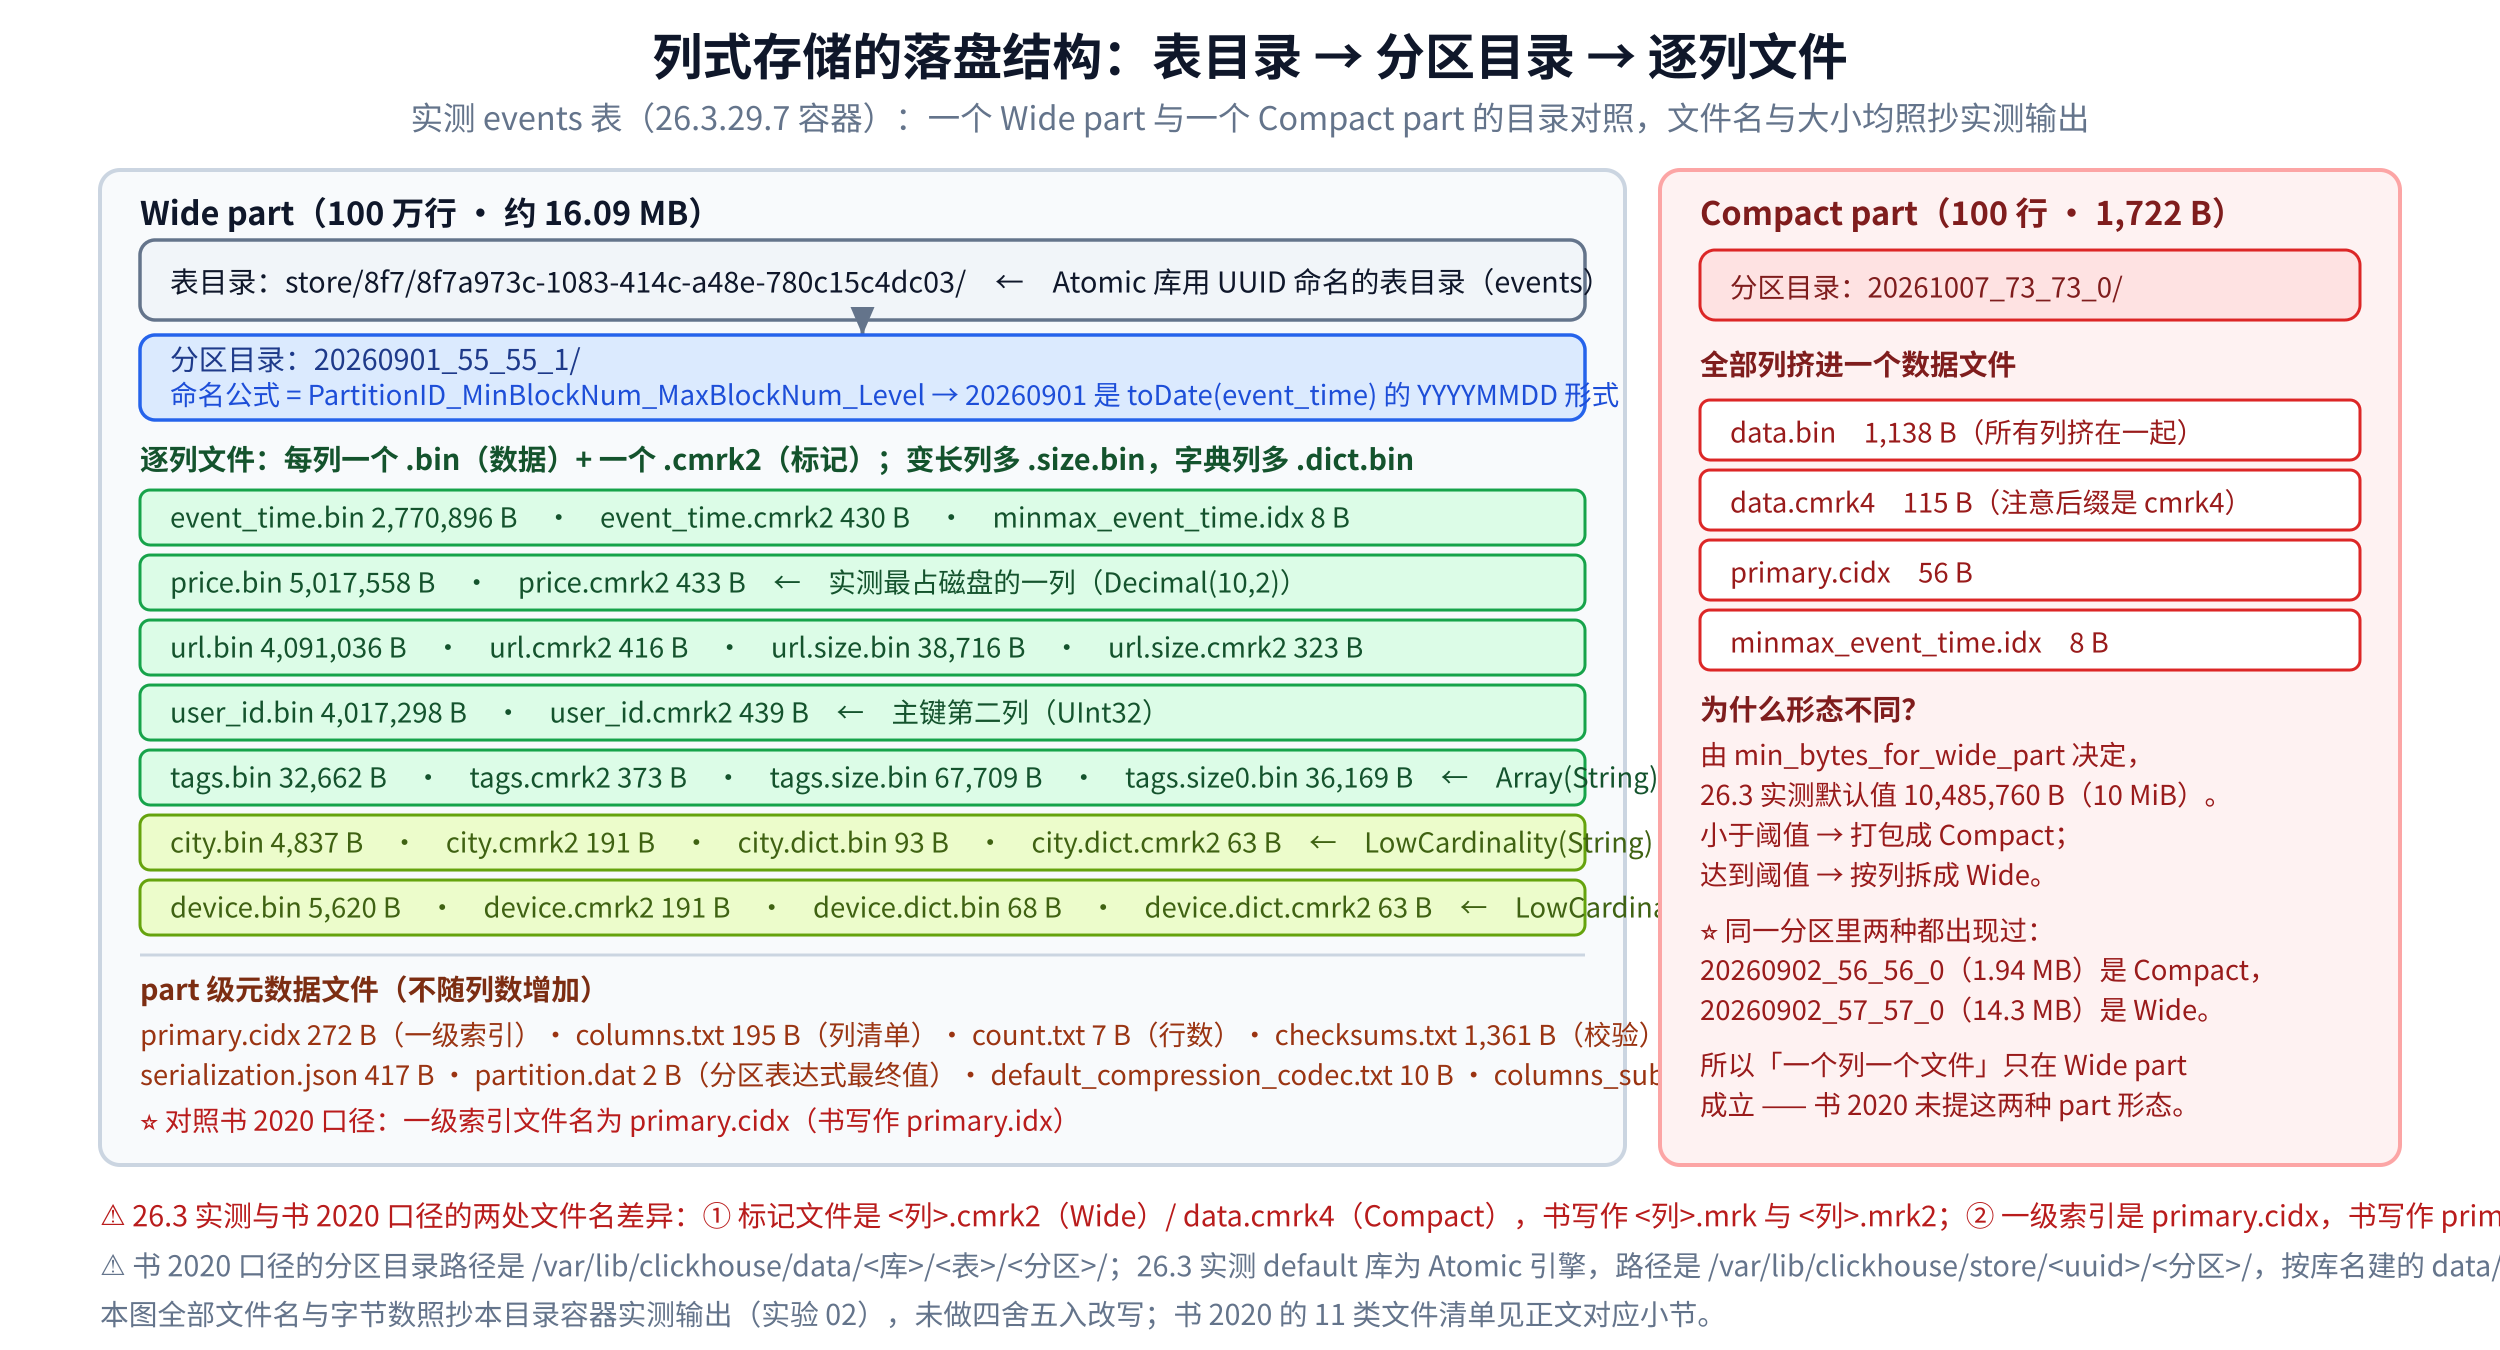
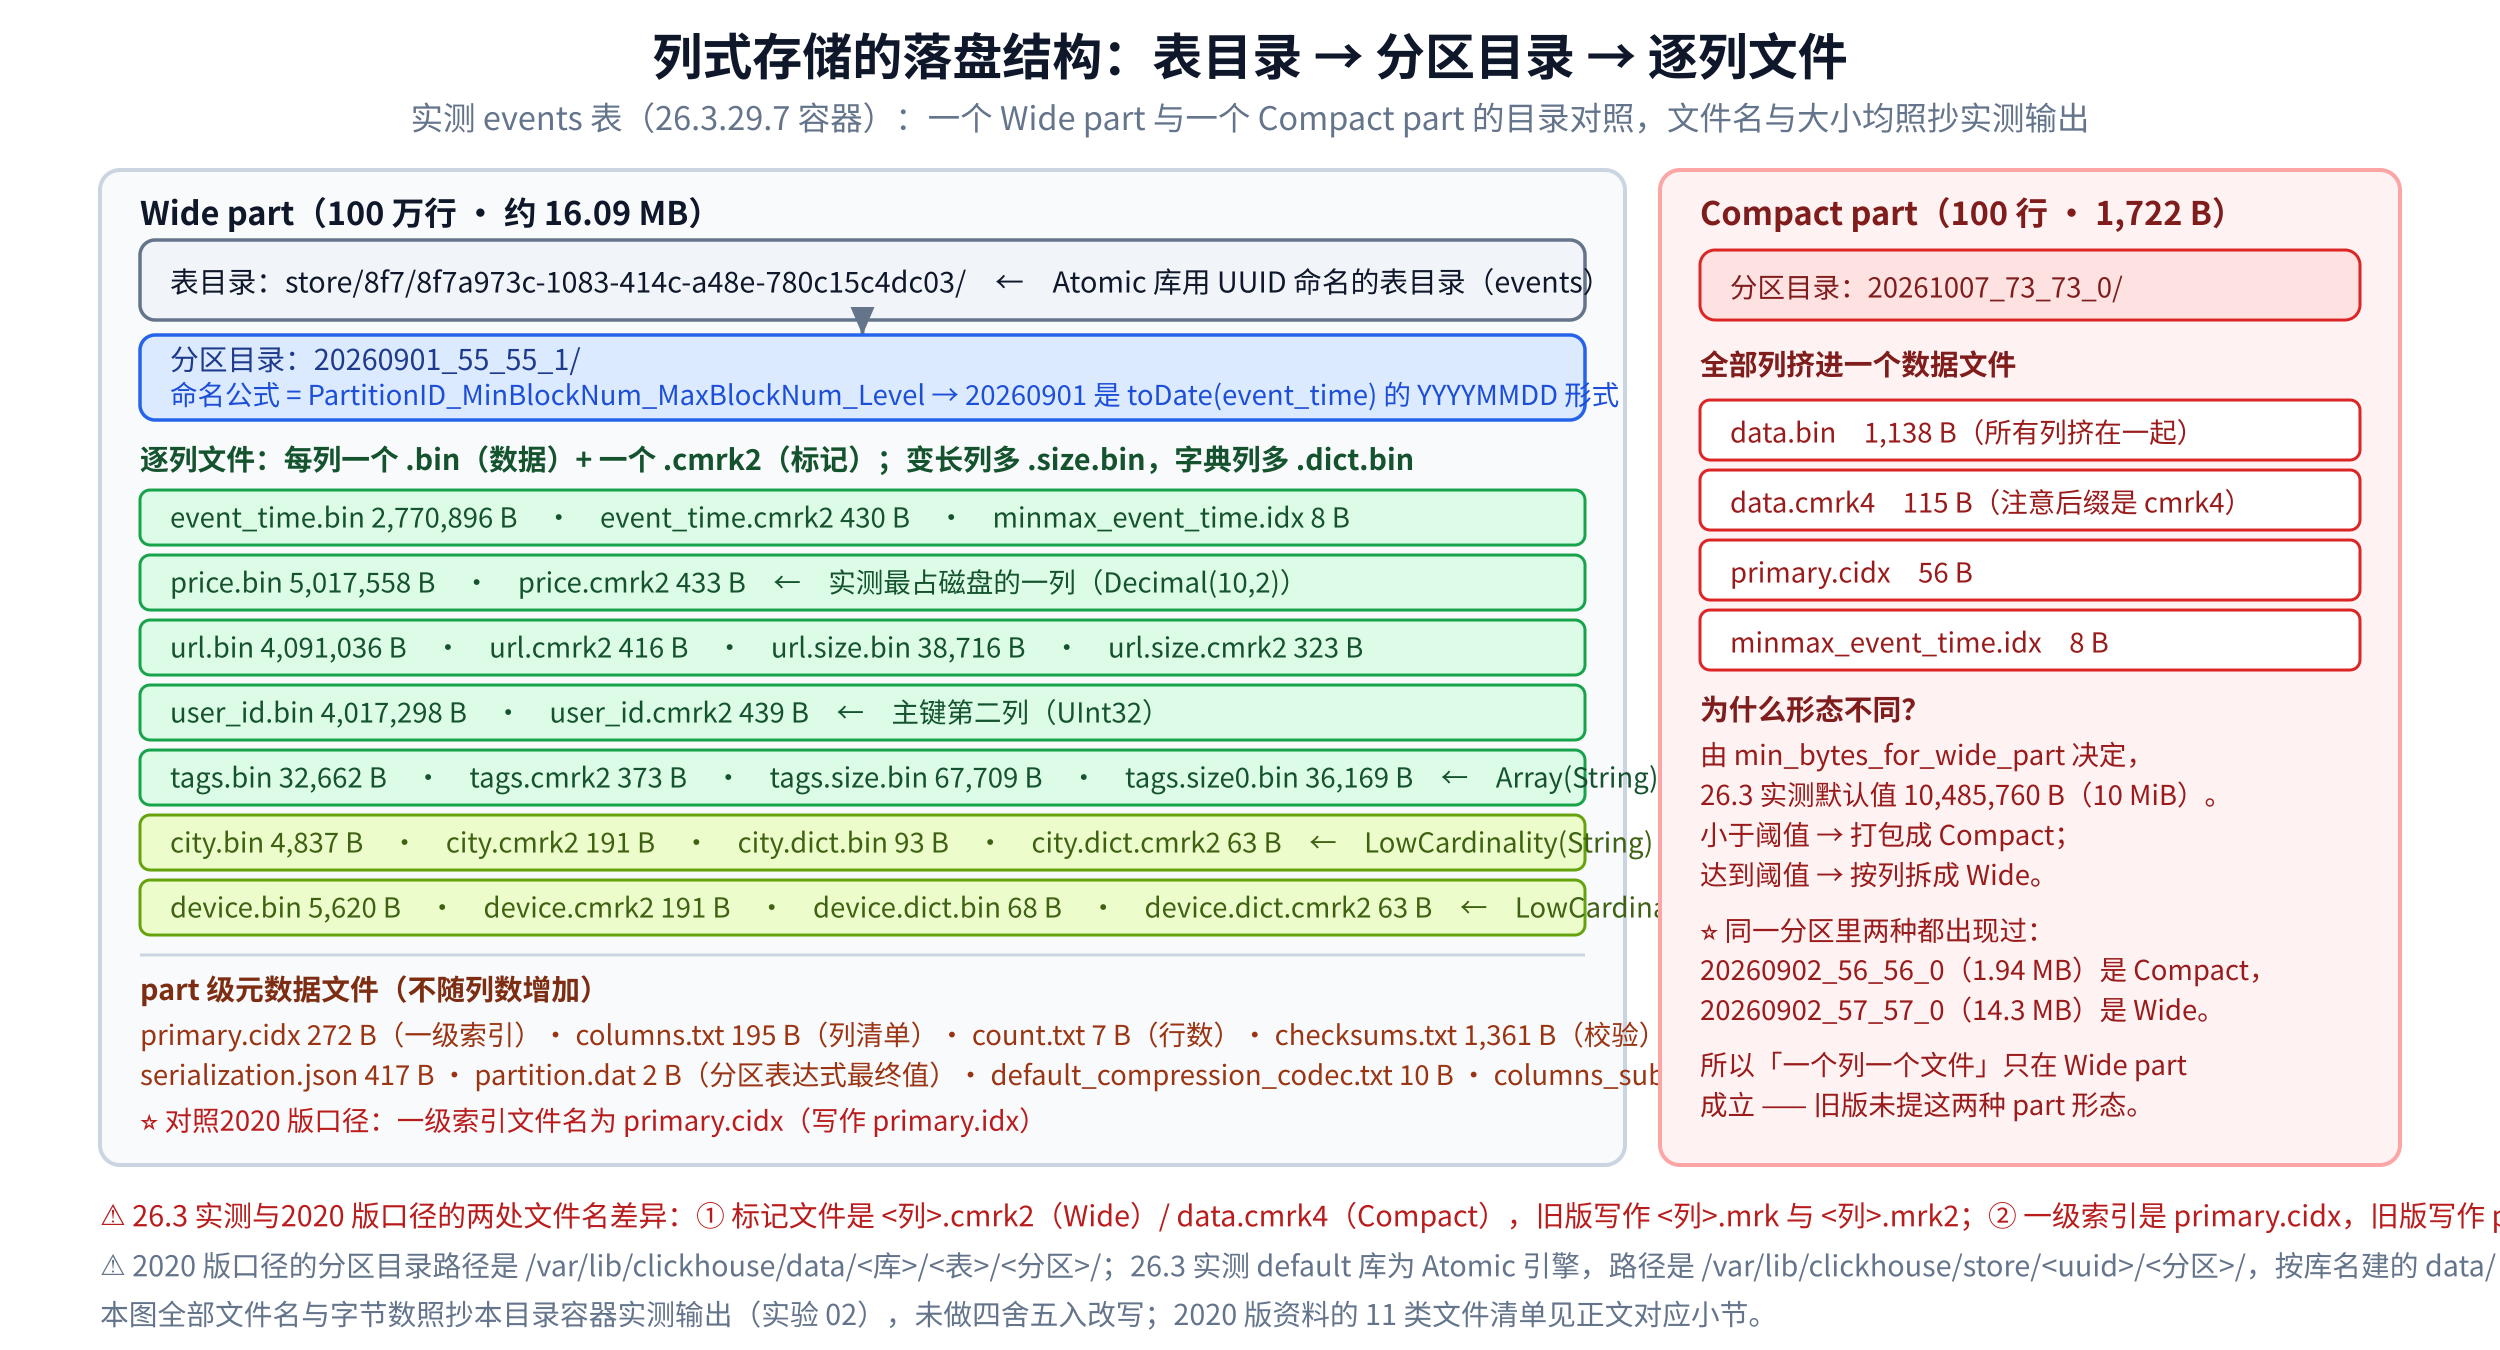
<svg xmlns="http://www.w3.org/2000/svg" viewBox="0 0 1000 540" width="1000" height="540" font-family="Microsoft YaHei, PingFang SC, Noto Sans CJK SC, sans-serif">
  <defs>
    <marker id="lsA" markerWidth="9" markerHeight="9" refX="7" refY="3" orient="auto">
      <path d="M0,0 L7,3 L0,6 Z" fill="#64748b" />
    </marker>
  </defs>
  <rect x="0" y="0" width="1000" height="540" fill="#ffffff" />
  <text x="500" y="30" text-anchor="middle" font-size="20" font-weight="bold" fill="#0f172a">列式存储的落盘结构：表目录 → 分区目录 → 逐列文件</text>
  <text x="500" y="52" text-anchor="middle" font-size="13" fill="#64748b">实测 events 表（26.3.29.7 容器）：一个 Wide part 与一个 Compact part 的目录对照，文件名与大小均照抄实测输出</text>
  <rect x="40" y="68" width="610" height="398" rx="8" fill="#f8fafc" stroke="#cbd5e1" stroke-width="1.6" />
  <text x="56" y="90" font-size="13" font-weight="bold" fill="#0f172a">Wide part（100 万行 · 约 16.09 MB）</text>
  <rect x="56" y="96" width="578" height="32" rx="6" fill="#f1f5f9" stroke="#64748b" stroke-width="1.4" />
  <text x="68" y="117" font-size="11.5" fill="#0f172a">表目录：store/8f7/8f7a973c-1083-414c-a48e-780c15c4dc03/　←　Atomic 库用 UUID 命名的表目录（events）</text>
  <line x1="345" y1="128" x2="345" y2="134" stroke="#64748b" stroke-width="1.6" marker-end="url(#lsA)" />
  <rect x="56" y="134" width="578" height="34" rx="6" fill="#dbeafe" stroke="#2563eb" stroke-width="1.4" />
  <text x="68" y="148" font-size="11.5" fill="#1e3a8a">分区目录：20260901_55_55_1/</text>
  <text x="68" y="162" font-size="11" fill="#1d4ed8">命名公式 = PartitionID_MinBlockNum_MaxBlockNum_Level → 20260901 是 toDate(event_time) 的 YYYYMMDD 形式</text>
  <text x="56" y="188" font-size="11.5" font-weight="bold" fill="#14532d">逐列文件：每列一个 .bin（数据）+ 一个 .cmrk2（标记）；变长列多 .size.bin，字典列多 .dict.bin</text>
  <rect x="56" y="196" width="578" height="22" rx="4" fill="#dcfce7" stroke="#16a34a" stroke-width="1.2" />
  <text x="68" y="211" font-size="11" fill="#14532d">event_time.bin 2,770,896 B　·　event_time.cmrk2 430 B　·　minmax_event_time.idx 8 B</text>
  <rect x="56" y="222" width="578" height="22" rx="4" fill="#dcfce7" stroke="#16a34a" stroke-width="1.2" />
  <text x="68" y="237" font-size="11" fill="#14532d">price.bin 5,017,558 B　·　price.cmrk2 433 B　←　实测最占磁盘的一列（Decimal(10,2)）</text>
  <rect x="56" y="248" width="578" height="22" rx="4" fill="#dcfce7" stroke="#16a34a" stroke-width="1.2" />
  <text x="68" y="263" font-size="11" fill="#14532d">url.bin 4,091,036 B　·　url.cmrk2 416 B　·　url.size.bin 38,716 B　·　url.size.cmrk2 323 B</text>
  <rect x="56" y="274" width="578" height="22" rx="4" fill="#dcfce7" stroke="#16a34a" stroke-width="1.2" />
  <text x="68" y="289" font-size="11" fill="#14532d">user_id.bin 4,017,298 B　·　user_id.cmrk2 439 B　←　主键第二列（UInt32）</text>
  <rect x="56" y="300" width="578" height="22" rx="4" fill="#dcfce7" stroke="#16a34a" stroke-width="1.2" />
  <text x="68" y="315" font-size="11" fill="#14532d">tags.bin 32,662 B　·　tags.cmrk2 373 B　·　tags.size.bin 67,709 B　·　tags.size0.bin 36,169 B　←　Array(String)</text>
  <rect x="56" y="326" width="578" height="22" rx="4" fill="#ecfccb" stroke="#65a30d" stroke-width="1.2" />
  <text x="68" y="341" font-size="11" fill="#3f6212">city.bin 4,837 B　·　city.cmrk2 191 B　·　city.dict.bin 93 B　·　city.dict.cmrk2 63 B　←　LowCardinality(String)</text>
  <rect x="56" y="352" width="578" height="22" rx="4" fill="#ecfccb" stroke="#65a30d" stroke-width="1.2" />
  <text x="68" y="367" font-size="11" fill="#3f6212">device.bin 5,620 B　·　device.cmrk2 191 B　·　device.dict.bin 68 B　·　device.dict.cmrk2 63 B　←　LowCardinality(String)</text>
  <line x1="56" y1="382" x2="634" y2="382" stroke="#cbd5e1" stroke-width="1.2" />
  <text x="56" y="400" font-size="11.5" font-weight="bold" fill="#7c2d12">part 级元数据文件（不随列数增加）</text>
  <text x="56" y="418" font-size="11" fill="#9a3412">primary.cidx 272 B（一级索引）· columns.txt 195 B（列清单）· count.txt 7 B（行数）· checksums.txt 1,361 B（校验）</text>
  <text x="56" y="434" font-size="11" fill="#9a3412">serialization.json 417 B · partition.dat 2 B（分区表达式最终值）· default_compression_codec.txt 10 B · columns_substreams.txt 386 B</text>
-   <text x="56" y="452" font-size="11" fill="#b91c1c">⭐ 对照书 2020 口径：一级索引文件名为 primary.cidx（书写作 primary.idx）</text>
+   <text x="56" y="452" font-size="11" fill="#b91c1c">⭐ 对照2020 版口径：一级索引文件名为 primary.cidx（写作 primary.idx）</text>
  <rect x="664" y="68" width="296" height="398" rx="8" fill="#fef2f2" stroke="#fca5a5" stroke-width="1.6" />
  <text x="680" y="90" font-size="13" font-weight="bold" fill="#7f1d1d">Compact part（100 行 · 1,722 B）</text>
  <rect x="680" y="100" width="264" height="28" rx="6" fill="#fee2e2" stroke="#dc2626" stroke-width="1.2" />
  <text x="692" y="119" font-size="11" fill="#7f1d1d">分区目录：20261007_73_73_0/</text>
  <text x="680" y="150" font-size="11.5" font-weight="bold" fill="#7f1d1d">全部列挤进一个数据文件</text>
  <rect x="680" y="160" width="264" height="24" rx="4" fill="#ffffff" stroke="#dc2626" stroke-width="1.2" />
  <text x="692" y="177" font-size="11" fill="#991b1b">data.bin　1,138 B（所有列挤在一起）</text>
  <rect x="680" y="188" width="264" height="24" rx="4" fill="#ffffff" stroke="#dc2626" stroke-width="1.2" />
  <text x="692" y="205" font-size="11" fill="#991b1b">data.cmrk4　115 B（注意后缀是 cmrk4）</text>
  <rect x="680" y="216" width="264" height="24" rx="4" fill="#ffffff" stroke="#dc2626" stroke-width="1.2" />
  <text x="692" y="233" font-size="11" fill="#991b1b">primary.cidx　56 B</text>
  <rect x="680" y="244" width="264" height="24" rx="4" fill="#ffffff" stroke="#dc2626" stroke-width="1.2" />
  <text x="692" y="261" font-size="11" fill="#991b1b">minmax_event_time.idx　8 B</text>
  <text x="680" y="288" font-size="11.5" font-weight="bold" fill="#7f1d1d">为什么形态不同？</text>
  <text x="680" y="306" font-size="11" fill="#991b1b">由 min_bytes_for_wide_part 决定，</text>
  <text x="680" y="322" font-size="11" fill="#991b1b">26.3 实测默认值 10,485,760 B（10 MiB）。</text>
  <text x="680" y="338" font-size="11" fill="#991b1b">小于阈值 → 打包成 Compact；</text>
  <text x="680" y="354" font-size="11" fill="#991b1b">达到阈值 → 按列拆成 Wide。</text>
  <text x="680" y="376" font-size="11" fill="#991b1b">⭐ 同一分区里两种都出现过：</text>
  <text x="680" y="392" font-size="11" fill="#991b1b">20260902_56_56_0（1.94 MB）是 Compact，</text>
  <text x="680" y="408" font-size="11" fill="#991b1b">20260902_57_57_0（14.3 MB）是 Wide。</text>
  <text x="680" y="430" font-size="11" fill="#991b1b">所以「一个列一个文件」只在 Wide part</text>
-   <text x="680" y="446" font-size="11" fill="#991b1b">成立 —— 书 2020 未提这两种 part 形态。</text>
-   <text x="40" y="490" font-size="11.5" fill="#b91c1c">⚠️ 26.3 实测与书 2020 口径的两处文件名差异：① 标记文件是 &lt;列&gt;.cmrk2（Wide）/ data.cmrk4（Compact），书写作 &lt;列&gt;.mrk 与 &lt;列&gt;.mrk2；② 一级索引是 primary.cidx，书写作 primary.idx。</text>
-   <text x="40" y="510" font-size="11.5" fill="#64748b">⚠️ 书 2020 口径的分区目录路径是 /var/lib/clickhouse/data/&lt;库&gt;/&lt;表&gt;/&lt;分区&gt;/；26.3 实测 default 库为 Atomic 引擎，路径是 /var/lib/clickhouse/store/&lt;uuid&gt;/&lt;分区&gt;/，按库名建的 data/ 目录不存在。</text>
-   <text x="40" y="530" font-size="11.5" fill="#64748b">本图全部文件名与字节数照抄本目录容器实测输出（实验 02），未做四舍五入改写；书 2020 的 11 类文件清单见正文对应小节。</text>
+   <text x="680" y="446" font-size="11" fill="#991b1b">成立 —— 旧版未提这两种 part 形态。</text>
+   <text x="40" y="490" font-size="11.5" fill="#b91c1c">⚠️ 26.3 实测与2020 版口径的两处文件名差异：① 标记文件是 &lt;列&gt;.cmrk2（Wide）/ data.cmrk4（Compact），旧版写作 &lt;列&gt;.mrk 与 &lt;列&gt;.mrk2；② 一级索引是 primary.cidx，旧版写作 primary.idx。</text>
+   <text x="40" y="510" font-size="11.5" fill="#64748b">⚠️ 2020 版口径的分区目录路径是 /var/lib/clickhouse/data/&lt;库&gt;/&lt;表&gt;/&lt;分区&gt;/；26.3 实测 default 库为 Atomic 引擎，路径是 /var/lib/clickhouse/store/&lt;uuid&gt;/&lt;分区&gt;/，按库名建的 data/ 目录不存在。</text>
+   <text x="40" y="530" font-size="11.5" fill="#64748b">本图全部文件名与字节数照抄本目录容器实测输出（实验 02），未做四舍五入改写；2020 版资料的 11 类文件清单见正文对应小节。</text>
</svg>
